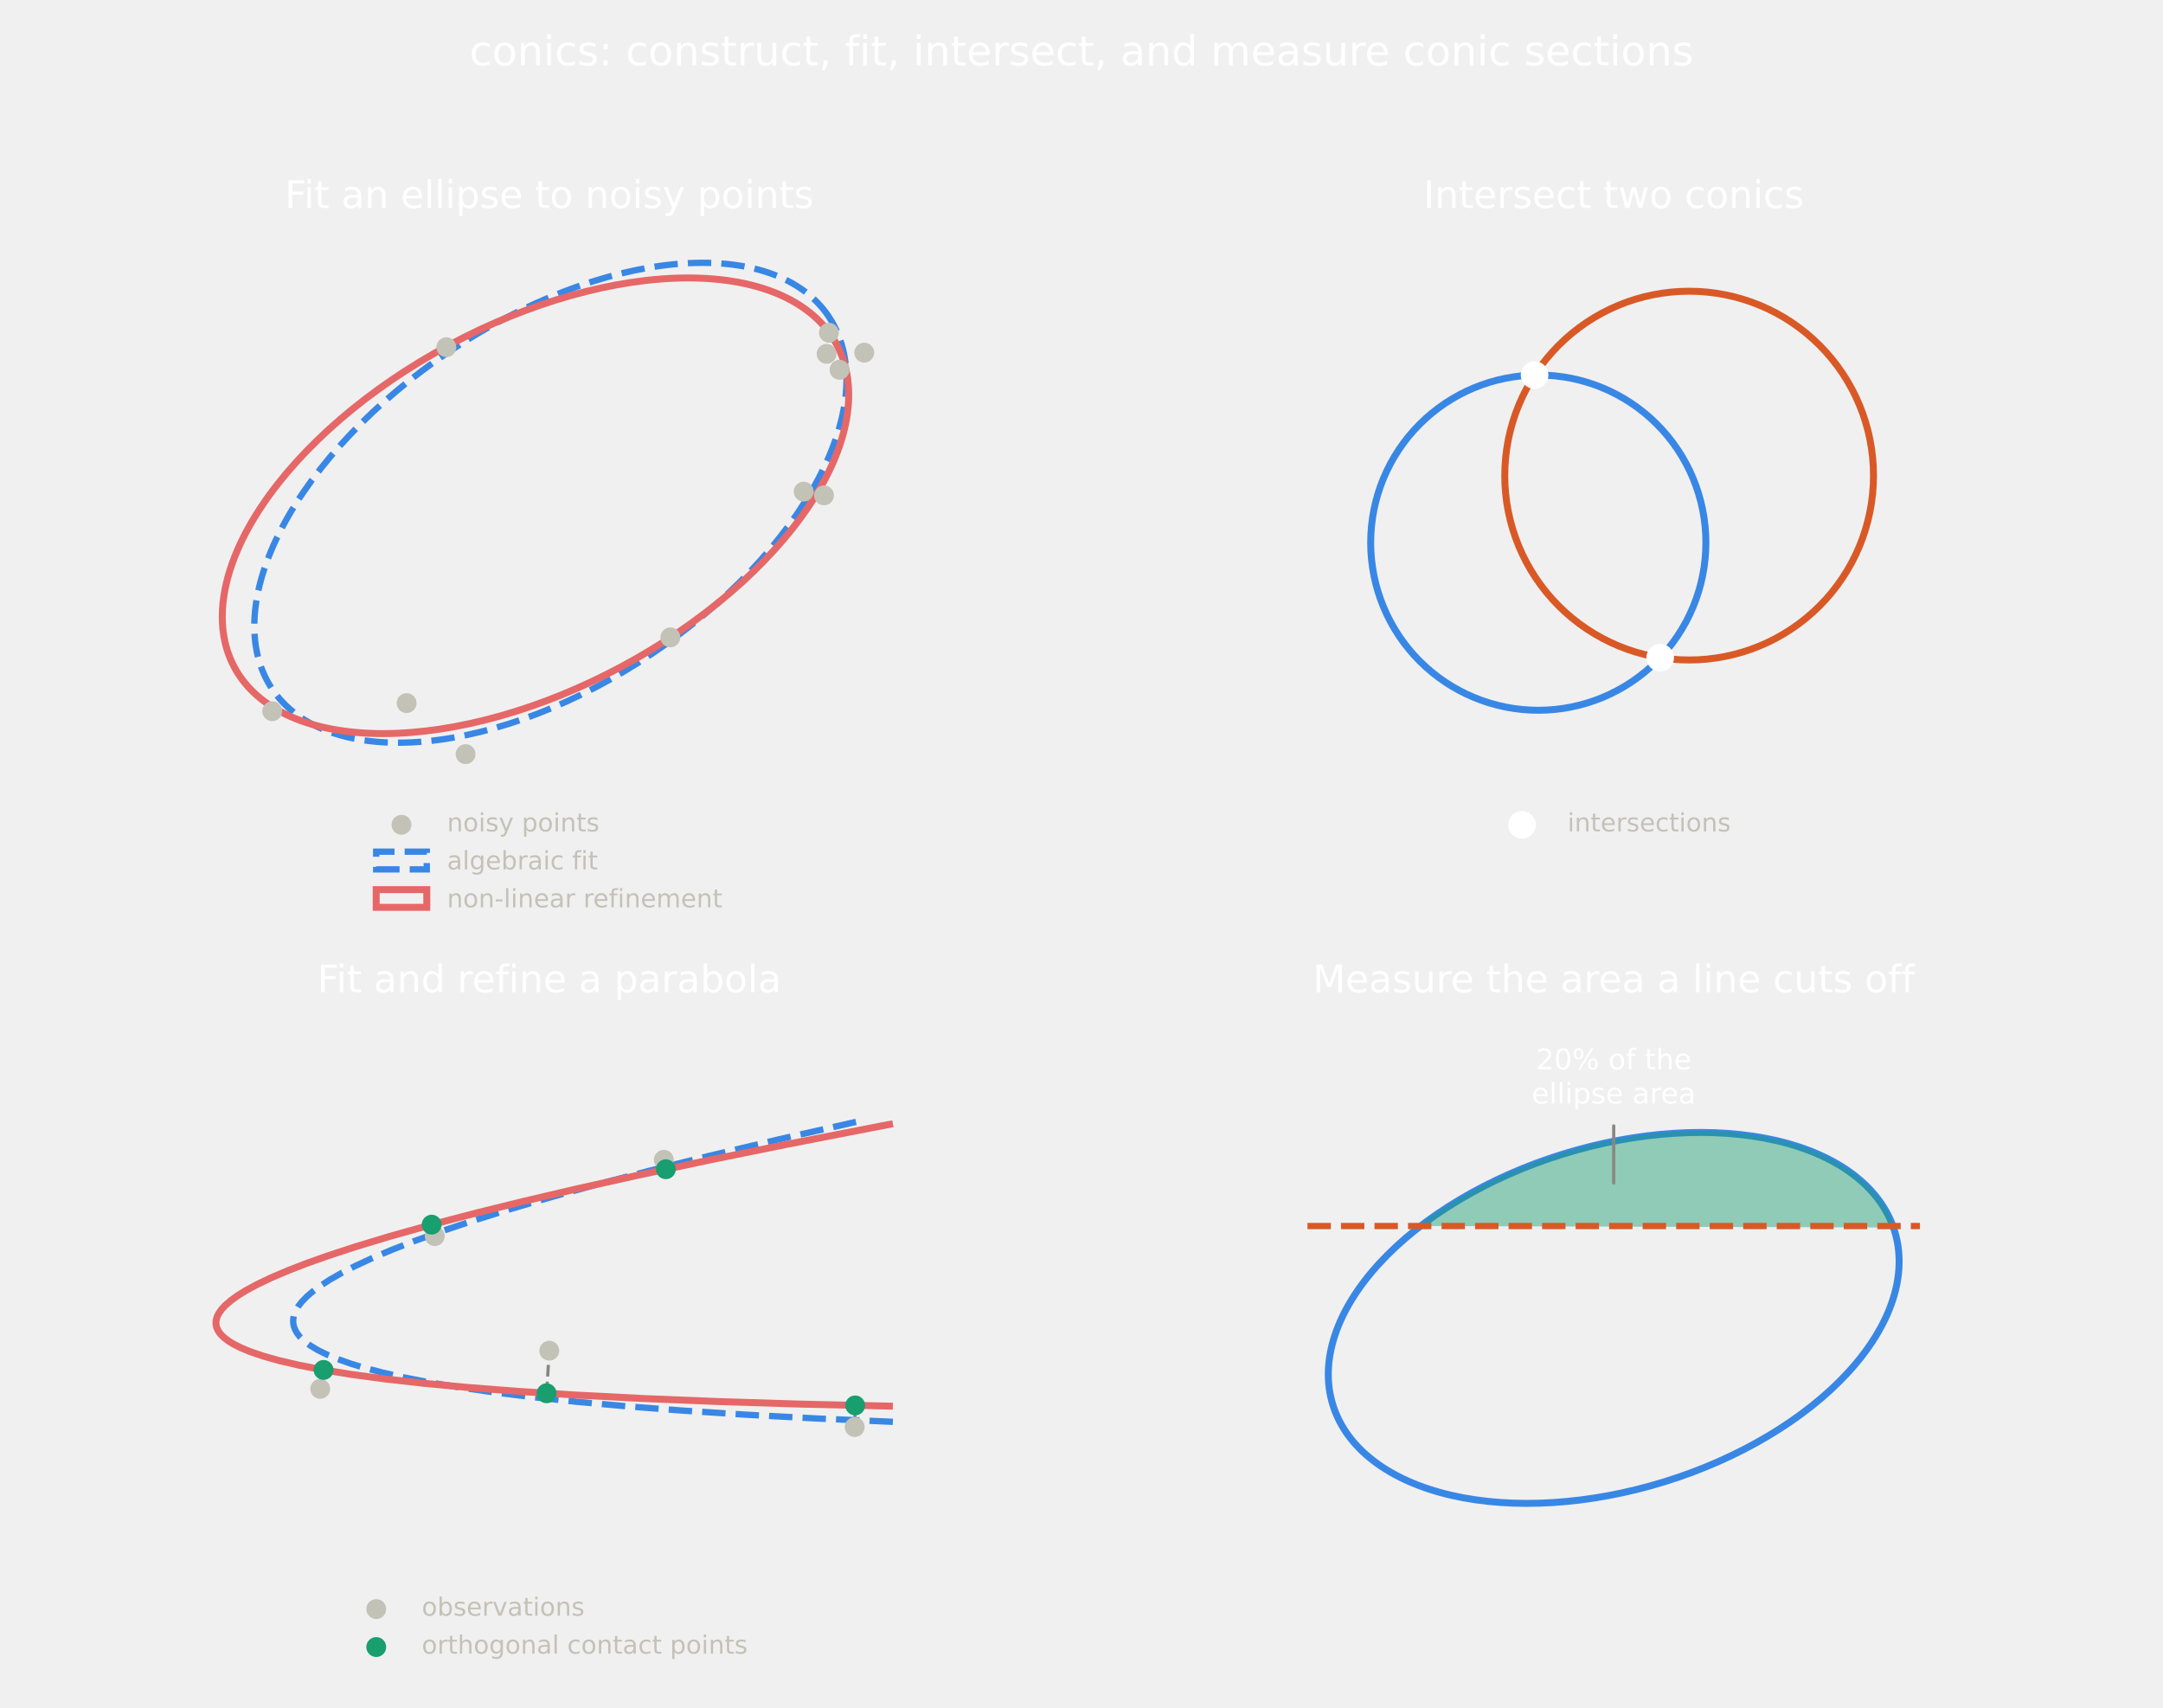
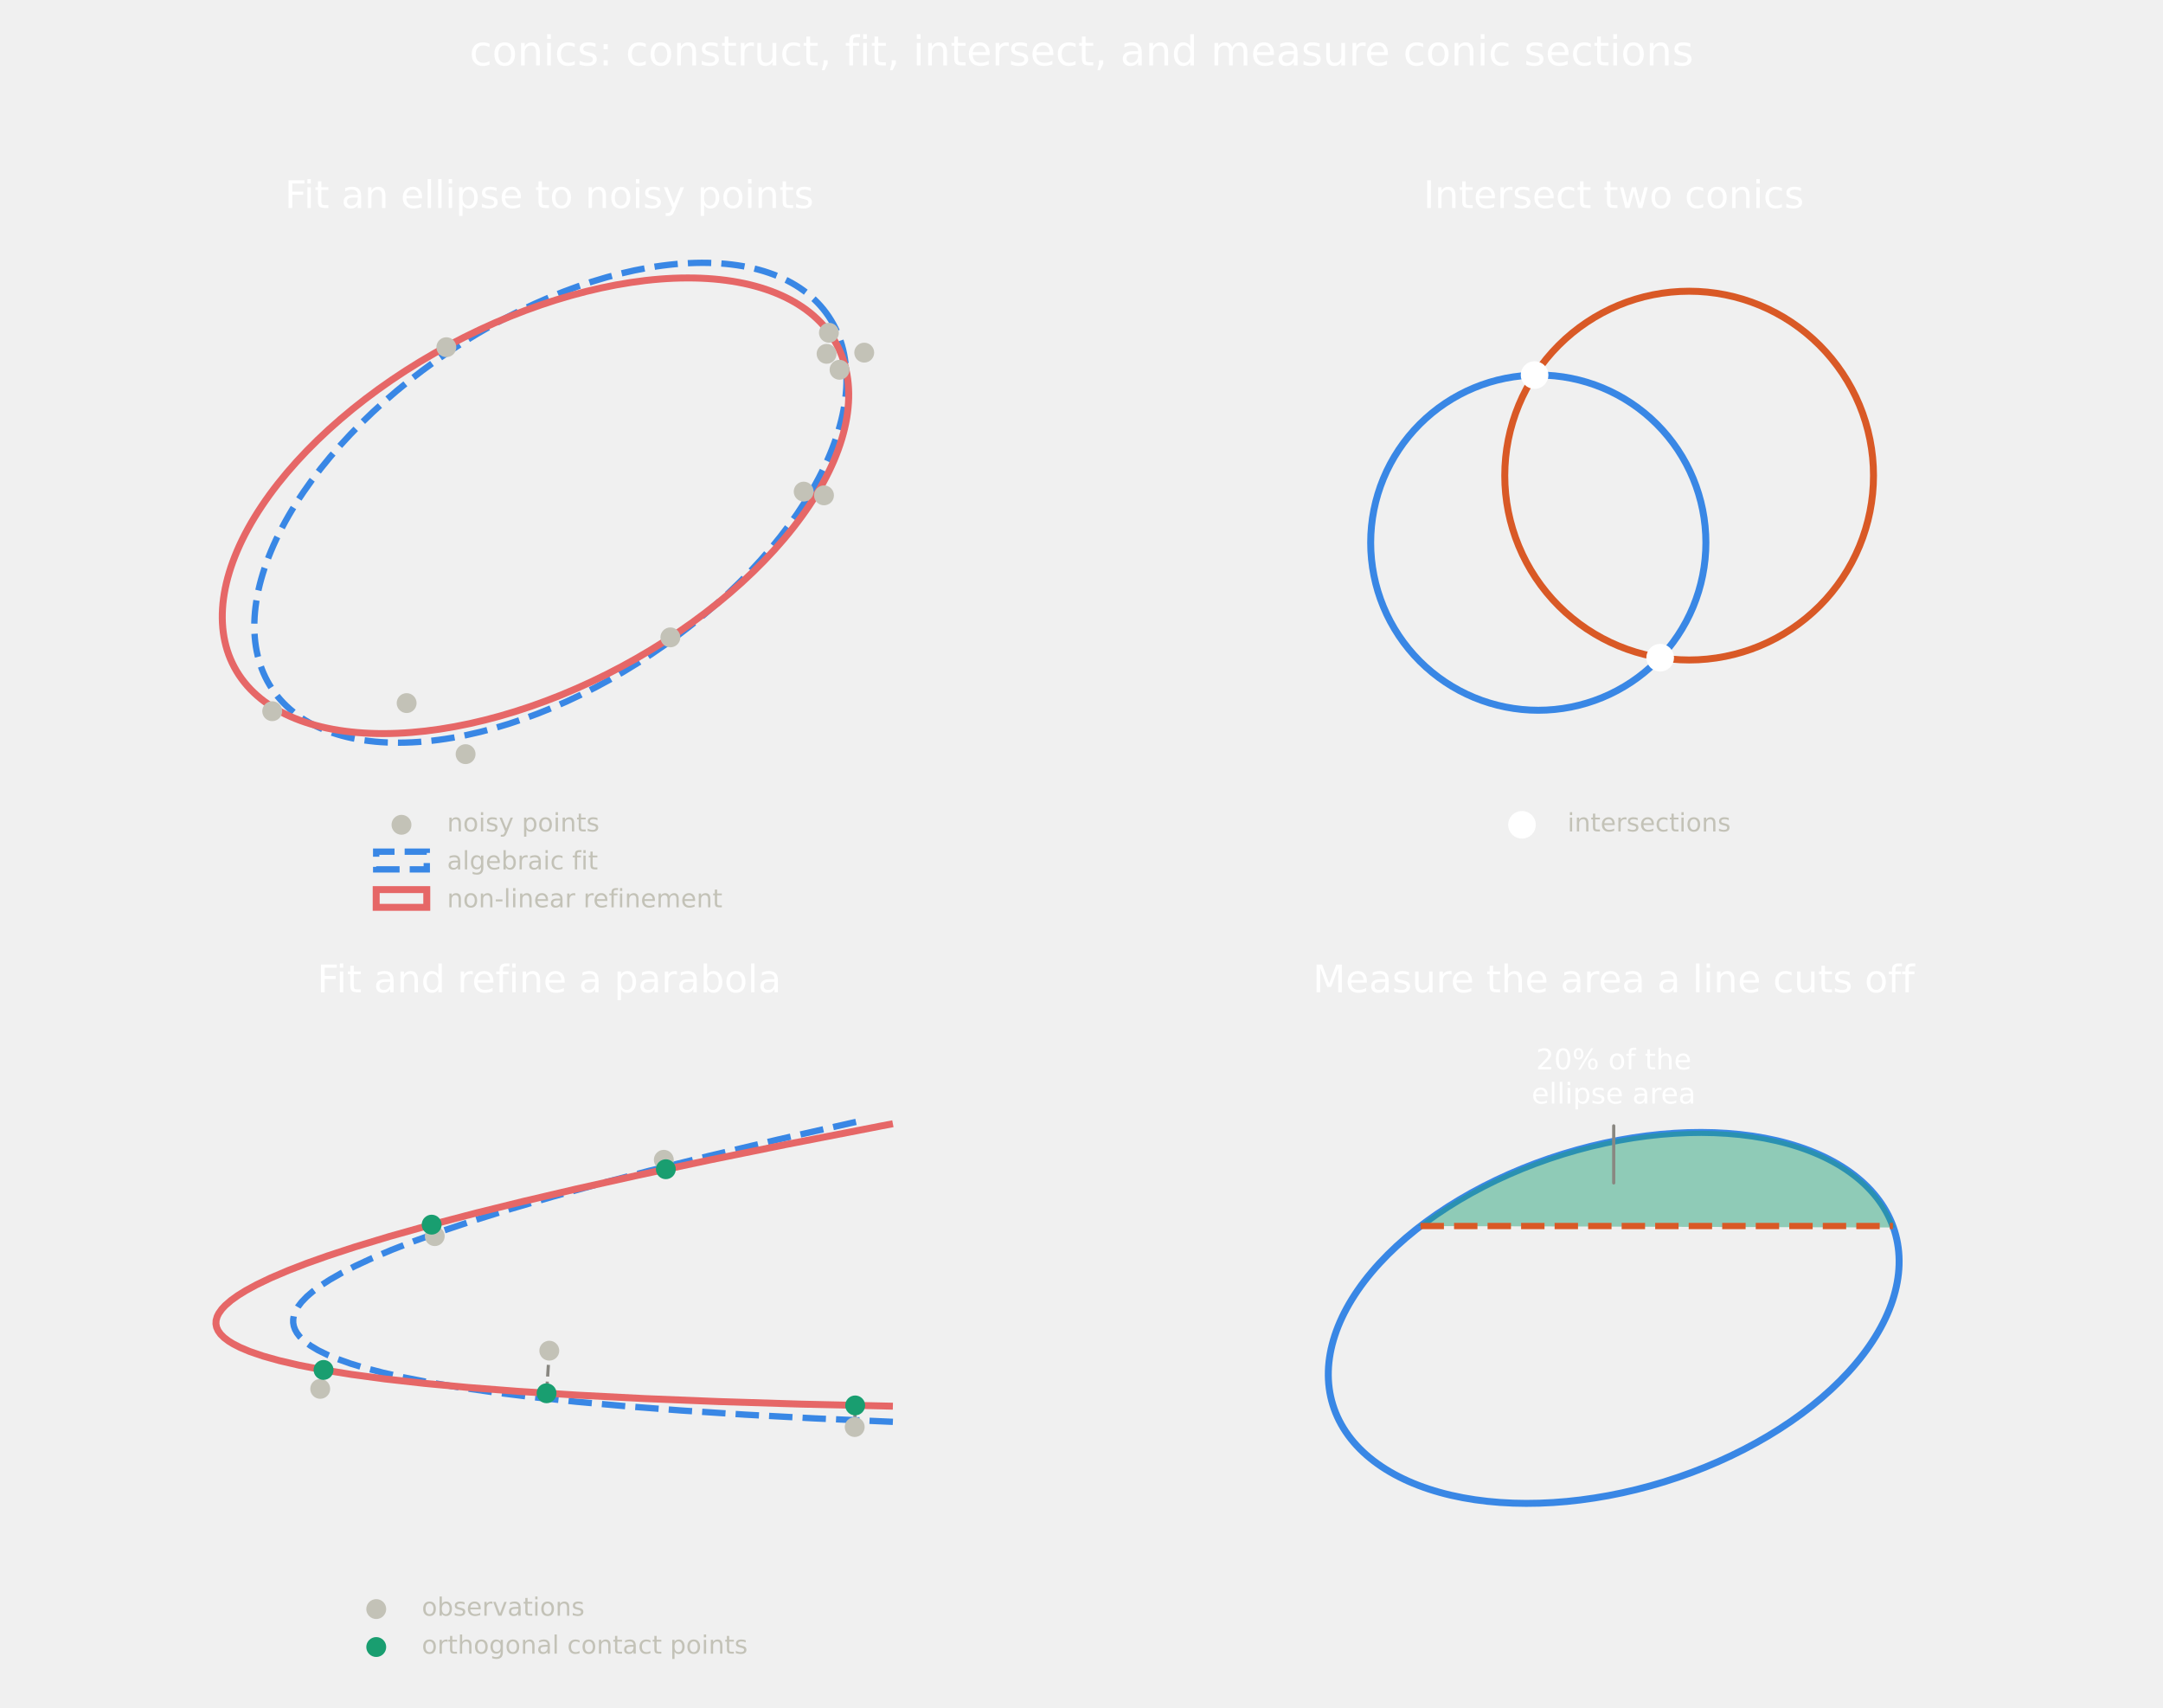
<svg xmlns="http://www.w3.org/2000/svg" xmlns:xlink="http://www.w3.org/1999/xlink" width="684pt" height="540pt" viewBox="0 0 684 540" version="1.1">
  <defs>
    <style type="text/css">*{stroke-linejoin: round; stroke-linecap: butt}</style>
  </defs>
  <g id="figure_1">
    <g id="patch_1">
      <path d="M 0 540  L 684 540  L 684 0  L 0 0  L 0 540  z " style="fill: none" />
    </g>
    <g id="axes_1">
      <g id="patch_2">
        <path d="M 10.8 246.217  L 336.6 246.217  L 336.6 75.763  L 10.8 75.763  L 10.8 246.217  z " style="fill: none" />
      </g>
      <g id="patch_3">
-         <path d="M 262.053 100.074  C 253.564 87.392 236.149 81.433 213.645 83.511  C 191.141 85.589 165.385 95.533 142.048 111.153  C 118.712 126.774 99.701 146.796 89.202 166.809  C 78.703 186.822 77.574 205.193 86.064 217.875  C 94.553 230.558 111.967 236.516 134.471 234.439  C 156.975 232.361 182.732 222.417 206.068 206.796  C 229.405 191.176 248.416 171.154 258.914 151.141  C 269.413 131.128 270.542 112.757 262.053 100.074  L 262.053 100.074  z " clip-path="url(#p5cb02c18dc)" style="fill: none; stroke-dasharray: 7.4,3.2; stroke-dashoffset: 0; stroke: #3987e5; stroke-width: 2; stroke-linejoin: miter" />
+         <path d="M 262.053 100.074  C 253.564 87.392 236.149 81.433 213.645 83.511  C 191.141 85.589 165.385 95.533 142.048 111.153  C 118.712 126.774 99.701 146.796 89.202 166.809  C 78.703 186.822 77.574 205.193 86.064 217.875  C 94.553 230.558 111.967 236.516 134.471 234.439  C 156.975 232.361 182.732 222.417 206.068 206.796  C 229.405 191.176 248.416 171.154 258.914 151.141  C 269.413 131.128 270.542 112.757 262.053 100.074  L 262.053 100.074  z " clip-path="url(#p581cb23a72)" style="fill: none; stroke-dasharray: 7.4,3.2; stroke-dashoffset: 0; stroke: #3987e5; stroke-width: 2; stroke-linejoin: miter" />
      </g>
      <g id="patch_4">
-         <path d="M 264.567 108.891  C 257.341 95.408 240.376 87.853 217.408 87.89  C 194.44 87.928 167.345 95.554 142.09 109.09  C 116.835 122.625 95.482 140.966 82.734 160.071  C 69.985 179.176 66.883 197.486 74.109 210.969  C 81.336 224.452 98.301 232.007 121.269 231.97  C 144.237 231.933 171.332 224.306 196.587 210.771  C 221.842 197.235 243.195 178.895 255.943 159.79  C 268.691 140.685 271.794 122.374 264.567 108.891  L 264.567 108.891  z " clip-path="url(#p5cb02c18dc)" style="fill: none; stroke: #e66767; stroke-width: 2.2; stroke-linejoin: miter" />
+         <path d="M 264.567 108.891  C 257.341 95.408 240.376 87.853 217.408 87.89  C 194.44 87.928 167.345 95.554 142.09 109.09  C 116.835 122.625 95.482 140.966 82.734 160.071  C 69.985 179.176 66.883 197.486 74.109 210.969  C 81.336 224.452 98.301 232.007 121.269 231.97  C 144.237 231.933 171.332 224.306 196.587 210.771  C 221.842 197.235 243.195 178.895 255.943 159.79  C 268.691 140.685 271.794 122.374 264.567 108.891  L 264.567 108.891  z " clip-path="url(#p581cb23a72)" style="fill: none; stroke: #e66767; stroke-width: 2.2; stroke-linejoin: miter" />
      </g>
      <g id="matplotlib.axis_1" />
      <g id="matplotlib.axis_2" />
      <g id="PathCollection_1">
        <defs>
-           <path id="ma992309c76" d="M 0 2.646  C 0.702 2.646 1.375 2.367 1.871 1.871  C 2.367 1.375 2.646 0.702 2.646 0  C 2.646 -0.702 2.367 -1.375 1.871 -1.871  C 1.375 -2.367 0.702 -2.646 0 -2.646  C -0.702 -2.646 -1.375 -2.367 -1.871 -1.871  C -2.367 -1.375 -2.646 -0.702 -2.646 0  C -2.646 0.702 -2.367 1.375 -1.871 1.871  C -1.375 2.367 -0.702 2.646 0 2.646  z " style="stroke: #c3c2b7" />
+           <path id="mdfd719eb38" d="M 0 2.646  C 0.702 2.646 1.375 2.367 1.871 1.871  C 2.367 1.375 2.646 0.702 2.646 0  C 2.646 -0.702 2.367 -1.375 1.871 -1.871  C 1.375 -2.367 0.702 -2.646 0 -2.646  C -0.702 -2.646 -1.375 -2.367 -1.871 -1.871  C -2.367 -1.375 -2.646 -0.702 -2.646 0  C -2.646 0.702 -2.367 1.375 -1.871 1.871  C -1.375 2.367 -0.702 2.646 0 2.646  z " style="stroke: #c3c2b7" />
        </defs>
-         <g clip-path="url(#p5cb02c18dc)">
-           <use xlink:href="#ma992309c76" x="147.234" y="238.469" style="fill: #c3c2b7; stroke: #c3c2b7" />
-           <use xlink:href="#ma992309c76" x="141.149" y="109.79" style="fill: #c3c2b7; stroke: #c3c2b7" />
-           <use xlink:href="#ma992309c76" x="261.387" y="111.886" style="fill: #c3c2b7; stroke: #c3c2b7" />
-           <use xlink:href="#ma992309c76" x="265.483" y="116.932" style="fill: #c3c2b7; stroke: #c3c2b7" />
-           <use xlink:href="#ma992309c76" x="260.572" y="156.636" style="fill: #c3c2b7; stroke: #c3c2b7" />
-           <use xlink:href="#ma992309c76" x="273.291" y="111.507" style="fill: #c3c2b7; stroke: #c3c2b7" />
-           <use xlink:href="#ma992309c76" x="128.591" y="222.328" style="fill: #c3c2b7; stroke: #c3c2b7" />
-           <use xlink:href="#ma992309c76" x="211.99" y="201.542" style="fill: #c3c2b7; stroke: #c3c2b7" />
-           <use xlink:href="#ma992309c76" x="86.081" y="224.888" style="fill: #c3c2b7; stroke: #c3c2b7" />
-           <use xlink:href="#ma992309c76" x="262.126" y="105.22" style="fill: #c3c2b7; stroke: #c3c2b7" />
-           <use xlink:href="#ma992309c76" x="254.148" y="155.454" style="fill: #c3c2b7; stroke: #c3c2b7" />
+         <g clip-path="url(#p581cb23a72)">
+           <use xlink:href="#mdfd719eb38" x="147.234" y="238.469" style="fill: #c3c2b7; stroke: #c3c2b7" />
+           <use xlink:href="#mdfd719eb38" x="141.149" y="109.79" style="fill: #c3c2b7; stroke: #c3c2b7" />
+           <use xlink:href="#mdfd719eb38" x="261.387" y="111.886" style="fill: #c3c2b7; stroke: #c3c2b7" />
+           <use xlink:href="#mdfd719eb38" x="265.483" y="116.932" style="fill: #c3c2b7; stroke: #c3c2b7" />
+           <use xlink:href="#mdfd719eb38" x="260.572" y="156.636" style="fill: #c3c2b7; stroke: #c3c2b7" />
+           <use xlink:href="#mdfd719eb38" x="273.291" y="111.507" style="fill: #c3c2b7; stroke: #c3c2b7" />
+           <use xlink:href="#mdfd719eb38" x="128.591" y="222.328" style="fill: #c3c2b7; stroke: #c3c2b7" />
+           <use xlink:href="#mdfd719eb38" x="211.99" y="201.542" style="fill: #c3c2b7; stroke: #c3c2b7" />
+           <use xlink:href="#mdfd719eb38" x="86.081" y="224.888" style="fill: #c3c2b7; stroke: #c3c2b7" />
+           <use xlink:href="#mdfd719eb38" x="262.126" y="105.22" style="fill: #c3c2b7; stroke: #c3c2b7" />
+           <use xlink:href="#mdfd719eb38" x="254.148" y="155.454" style="fill: #c3c2b7; stroke: #c3c2b7" />
        </g>
      </g>
      <g id="text_1">
        <text style="font-size: 12px; font-family: 'DejaVu Sans', 'Bitstream Vera Sans', 'Computer Modern Sans Serif', 'Lucida Grande', 'Verdana', 'Geneva', 'Lucid', 'Arial', 'Helvetica', 'Avant Garde', sans-serif; text-anchor: middle; fill: #ffffff" x="173.7" y="65.763" transform="rotate(-0 173.7 65.76305)">Fit an ellipse to noisy points</text>
      </g>
      <g id="legend_1">
        <g id="PathCollection_2">
          <g>
-             <use xlink:href="#ma992309c76" x="126.96" y="260.805" style="fill: #c3c2b7; stroke: #c3c2b7" />
+             <use xlink:href="#mdfd719eb38" x="126.96" y="260.805" style="fill: #c3c2b7; stroke: #c3c2b7" />
          </g>
        </g>
        <g id="text_2">
          <text style="font-size: 8px; font-family: 'DejaVu Sans', 'Bitstream Vera Sans', 'Computer Modern Sans Serif', 'Lucida Grande', 'Verdana', 'Geneva', 'Lucid', 'Arial', 'Helvetica', 'Avant Garde', sans-serif; text-anchor: start; fill: #c3c2b7" x="141.36" y="262.905" transform="rotate(-0 141.36 262.9047)">noisy points</text>
        </g>
        <g id="patch_5">
          <path d="M 118.96 274.905  L 134.96 274.905  L 134.96 269.305  L 118.96 269.305  L 118.96 274.905  z " style="fill: none; stroke-dasharray: 7.4,3.2; stroke-dashoffset: 0; stroke: #3987e5; stroke-width: 2; stroke-linejoin: miter" />
        </g>
        <g id="text_3">
          <text style="font-size: 8px; font-family: 'DejaVu Sans', 'Bitstream Vera Sans', 'Computer Modern Sans Serif', 'Lucida Grande', 'Verdana', 'Geneva', 'Lucid', 'Arial', 'Helvetica', 'Avant Garde', sans-serif; text-anchor: start; fill: #c3c2b7" x="141.36" y="274.905" transform="rotate(-0 141.36 274.9053)">algebraic fit</text>
        </g>
        <g id="patch_6">
          <path d="M 118.96 286.906  L 134.96 286.906  L 134.96 281.306  L 118.96 281.306  L 118.96 286.906  z " style="fill: none; stroke: #e66767; stroke-width: 2.2; stroke-linejoin: miter" />
        </g>
        <g id="text_4">
          <text style="font-size: 8px; font-family: 'DejaVu Sans', 'Bitstream Vera Sans', 'Computer Modern Sans Serif', 'Lucida Grande', 'Verdana', 'Geneva', 'Lucid', 'Arial', 'Helvetica', 'Avant Garde', sans-serif; text-anchor: start; fill: #c3c2b7" x="141.36" y="286.906" transform="rotate(-0 141.36 286.9059)">non-linear refinement</text>
        </g>
      </g>
    </g>
    <g id="axes_2">
      <g id="patch_7">
        <path d="M 347.4 246.217  L 673.2 246.217  L 673.2 75.763  L 347.4 75.763  L 347.4 246.217  z " style="fill: none" />
      </g>
      <g id="patch_8">
-         <path d="M 486.449 224.593  C 500.505 224.593 513.988 219.008 523.927 209.069  C 533.867 199.129 539.451 185.647 539.451 171.59  C 539.451 157.534 533.867 144.051 523.927 134.112  C 513.988 124.173 500.505 118.588 486.449 118.588  C 472.392 118.588 458.91 124.173 448.97 134.112  C 439.031 144.051 433.446 157.534 433.446 171.59  C 433.446 185.647 439.031 199.129 448.97 209.069  C 458.91 219.008 472.392 224.593 486.449 224.593  L 486.449 224.593  z " clip-path="url(#p3b35d30263)" style="fill: none; stroke: #3987e5; stroke-width: 2.2; stroke-linejoin: miter" />
+         <path d="M 486.449 224.593  C 500.505 224.593 513.988 219.008 523.927 209.069  C 533.867 199.129 539.451 185.647 539.451 171.59  C 539.451 157.534 533.867 144.051 523.927 134.112  C 513.988 124.173 500.505 118.588 486.449 118.588  C 472.392 118.588 458.91 124.173 448.97 134.112  C 439.031 144.051 433.446 157.534 433.446 171.59  C 433.446 185.647 439.031 199.129 448.97 209.069  C 458.91 219.008 472.392 224.593 486.449 224.593  L 486.449 224.593  z " clip-path="url(#p78d223bbda)" style="fill: none; stroke: #3987e5; stroke-width: 2.2; stroke-linejoin: miter" />
      </g>
      <g id="patch_9">
-         <path d="M 534.151 208.692  C 549.613 208.692 564.444 202.549 575.377 191.616  C 586.311 180.682 592.454 165.852 592.454 150.389  C 592.454 134.927 586.311 120.097 575.377 109.163  C 564.444 98.23 549.613 92.087 534.151 92.087  C 518.689 92.087 503.858 98.23 492.925 109.163  C 481.992 120.097 475.848 134.927 475.848 150.389  C 475.848 165.852 481.992 180.682 492.925 191.616  C 503.858 202.549 518.689 208.692 534.151 208.692  L 534.151 208.692  z " clip-path="url(#p3b35d30263)" style="fill: none; stroke: #d95926; stroke-width: 2.2; stroke-linejoin: miter" />
+         <path d="M 534.151 208.692  C 549.613 208.692 564.444 202.549 575.377 191.616  C 586.311 180.682 592.454 165.852 592.454 150.389  C 592.454 134.927 586.311 120.097 575.377 109.163  C 564.444 98.23 549.613 92.087 534.151 92.087  C 518.689 92.087 503.858 98.23 492.925 109.163  C 481.992 120.097 475.848 134.927 475.848 150.389  C 475.848 165.852 481.992 180.682 492.925 191.616  C 503.858 202.549 518.689 208.692 534.151 208.692  L 534.151 208.692  z " clip-path="url(#p78d223bbda)" style="fill: none; stroke: #d95926; stroke-width: 2.2; stroke-linejoin: miter" />
      </g>
      <g id="matplotlib.axis_3" />
      <g id="matplotlib.axis_4" />
      <g id="PathCollection_3">
        <defs>
-           <path id="mac086eaee5" d="M 0 3.873  C 1.027 3.873 2.012 3.465 2.739 2.739  C 3.465 2.012 3.873 1.027 3.873 0  C 3.873 -1.027 3.465 -2.012 2.739 -2.739  C 2.012 -3.465 1.027 -3.873 0 -3.873  C -1.027 -3.873 -2.012 -3.465 -2.739 -2.739  C -3.465 -2.012 -3.873 -1.027 -3.873 0  C -3.873 1.027 -3.465 2.012 -2.739 2.739  C -2.012 3.465 -1.027 3.873 0 3.873  z " style="stroke: #ffffff" />
+           <path id="mf1d1d85599" d="M 0 3.873  C 1.027 3.873 2.012 3.465 2.739 2.739  C 3.465 2.012 3.873 1.027 3.873 0  C 3.873 -1.027 3.465 -2.012 2.739 -2.739  C 2.012 -3.465 1.027 -3.873 0 -3.873  C -1.027 -3.873 -2.012 -3.465 -2.739 -2.739  C -3.465 -2.012 -3.873 -1.027 -3.873 0  C -3.873 1.027 -3.465 2.012 -2.739 2.739  C -2.012 3.465 -1.027 3.873 0 3.873  z " style="stroke: #ffffff" />
        </defs>
-         <g clip-path="url(#p3b35d30263)">
-           <use xlink:href="#mac086eaee5" x="524.996" y="207.969" style="fill: #ffffff; stroke: #ffffff" />
-           <use xlink:href="#mac086eaee5" x="485.277" y="118.601" style="fill: #ffffff; stroke: #ffffff" />
+         <g clip-path="url(#p78d223bbda)">
+           <use xlink:href="#mf1d1d85599" x="524.996" y="207.969" style="fill: #ffffff; stroke: #ffffff" />
+           <use xlink:href="#mf1d1d85599" x="485.277" y="118.601" style="fill: #ffffff; stroke: #ffffff" />
        </g>
      </g>
      <g id="text_5">
        <text style="font-size: 12px; font-family: 'DejaVu Sans', 'Bitstream Vera Sans', 'Computer Modern Sans Serif', 'Lucida Grande', 'Verdana', 'Geneva', 'Lucid', 'Arial', 'Helvetica', 'Avant Garde', sans-serif; text-anchor: middle; fill: #ffffff" x="510.3" y="65.763" transform="rotate(-0 510.3 65.76305)">Intersect two conics</text>
      </g>
      <g id="legend_2">
        <g id="PathCollection_4">
          <g>
-             <use xlink:href="#mac086eaee5" x="481.29" y="260.805" style="fill: #ffffff; stroke: #ffffff" />
+             <use xlink:href="#mf1d1d85599" x="481.29" y="260.805" style="fill: #ffffff; stroke: #ffffff" />
          </g>
        </g>
        <g id="text_6">
          <text style="font-size: 8px; font-family: 'DejaVu Sans', 'Bitstream Vera Sans', 'Computer Modern Sans Serif', 'Lucida Grande', 'Verdana', 'Geneva', 'Lucid', 'Arial', 'Helvetica', 'Avant Garde', sans-serif; text-anchor: start; fill: #c3c2b7" x="495.69" y="262.905" transform="rotate(-0 495.69 262.9047)">intersections</text>
        </g>
      </g>
    </g>
    <g id="axes_3">
      <g id="patch_10">
        <path d="M 10.8 494.216  L 336.6 494.216  L 336.6 323.762  L 10.8 323.762  L 10.8 494.216  z " style="fill: none" />
      </g>
      <g id="line2d_1">
-         <path d="M 136.5 387.246  L 137.482 390.88  " clip-path="url(#p6b971f1d54)" style="fill: none; stroke-dasharray: 3.7,1.6; stroke-dashoffset: 0; stroke: #898781" />
+         <path d="M 136.5 387.246  L 137.482 390.88  " clip-path="url(#p52377dc1ee)" style="fill: none; stroke-dasharray: 3.7,1.6; stroke-dashoffset: 0; stroke: #898781" />
      </g>
      <g id="line2d_2">
-         <path d="M 172.841 440.563  L 173.7 427.099  " clip-path="url(#p6b971f1d54)" style="fill: none; stroke-dasharray: 3.7,1.6; stroke-dashoffset: 0; stroke: #898781" />
+         <path d="M 172.841 440.563  L 173.7 427.099  " clip-path="url(#p52377dc1ee)" style="fill: none; stroke-dasharray: 3.7,1.6; stroke-dashoffset: 0; stroke: #898781" />
      </g>
      <g id="line2d_3">
-         <path d="M 210.556 369.722  L 209.918 366.735  " clip-path="url(#p6b971f1d54)" style="fill: none; stroke-dasharray: 3.7,1.6; stroke-dashoffset: 0; stroke: #898781" />
+         <path d="M 210.556 369.722  L 209.918 366.735  " clip-path="url(#p52377dc1ee)" style="fill: none; stroke-dasharray: 3.7,1.6; stroke-dashoffset: 0; stroke: #898781" />
      </g>
      <g id="line2d_4">
-         <path d="M 270.432 444.411  L 270.282 451.244  " clip-path="url(#p6b971f1d54)" style="fill: none; stroke-dasharray: 3.7,1.6; stroke-dashoffset: 0; stroke: #898781" />
+         <path d="M 270.432 444.411  L 270.282 451.244  " clip-path="url(#p52377dc1ee)" style="fill: none; stroke-dasharray: 3.7,1.6; stroke-dashoffset: 0; stroke: #898781" />
      </g>
      <g id="line2d_5">
-         <path d="M 102.317 433.186  L 101.263 439.171  " clip-path="url(#p6b971f1d54)" style="fill: none; stroke-dasharray: 3.7,1.6; stroke-dashoffset: 0; stroke: #898781" />
+         <path d="M 102.317 433.186  L 101.263 439.171  " clip-path="url(#p52377dc1ee)" style="fill: none; stroke-dasharray: 3.7,1.6; stroke-dashoffset: 0; stroke: #898781" />
      </g>
      <g id="matplotlib.axis_5" />
      <g id="matplotlib.axis_6" />
      <g id="QuadContourSet_1">
-         <path d="M 282.355 449.597  L 257.644 448.506  L 235.74 447.328  L 215.49 446.016  L 198.047 444.674  L 182.058 443.225  L 168.249 441.76  L 155.894 440.23  L 144.992 438.659  L 135.987 437.152  L 127.549 435.51  L 121.008 434.03  L 115.193 432.503  L 110.833 431.176  L 106.472 429.628  L 103.565 428.42  L 100.62 426.977  L 98.185 425.524  L 96.242 424.07  L 94.755 422.617  L 93.919 421.526  L 93.309 420.436  L 92.913 419.346  L 92.721 418.256  L 92.724 417.166  L 92.912 416.076  L 93.438 414.622  L 94.262 413.168  L 95.368 411.715  L 97.024 409.993  L 98.811 408.444  L 101.384 406.538  L 104.292 404.662  L 107.926 402.58  L 112.286 400.342  L 117.528 397.906  L 123.915 395.203  L 130.977 392.455  L 140.08 389.184  L 150.079 385.852  L 161.708 382.231  L 174.79 378.407  L 188.599 374.592  L 205.315 370.212  L 223.984 365.564  L 246.016 360.341  L 268.546 355.235  L 271.134 354.662  L 271.134 354.662  " clip-path="url(#p6b971f1d54)" style="fill: none; stroke-dasharray: 7.4,3.2; stroke-dashoffset: 0; stroke: #3987e5; stroke-width: 2" />
+         <path d="M 282.355 449.597  L 257.644 448.506  L 235.74 447.328  L 215.49 446.016  L 198.047 444.674  L 182.058 443.225  L 168.249 441.76  L 155.894 440.23  L 144.992 438.659  L 135.987 437.152  L 127.549 435.51  L 121.008 434.03  L 115.193 432.503  L 110.833 431.176  L 106.472 429.628  L 103.565 428.42  L 100.62 426.977  L 98.185 425.524  L 96.242 424.07  L 94.755 422.617  L 93.919 421.526  L 93.309 420.436  L 92.913 419.346  L 92.721 418.256  L 92.724 417.166  L 92.912 416.076  L 93.438 414.622  L 94.262 413.168  L 95.368 411.715  L 97.024 409.993  L 98.811 408.444  L 101.384 406.538  L 104.292 404.662  L 107.926 402.58  L 112.286 400.342  L 117.528 397.906  L 123.915 395.203  L 130.977 392.455  L 140.08 389.184  L 150.079 385.852  L 161.708 382.231  L 174.79 378.407  L 188.599 374.592  L 205.315 370.212  L 223.984 365.564  L 246.016 360.341  L 268.546 355.235  L 271.134 354.662  L 271.134 354.662  " clip-path="url(#p52377dc1ee)" style="fill: none; stroke-dasharray: 7.4,3.2; stroke-dashoffset: 0; stroke: #3987e5; stroke-width: 2" />
      </g>
      <g id="QuadContourSet_2">
-         <path d="M 282.355 444.653  L 253.283 443.995  L 227.119 443.182  L 203.809 442.24  L 182.533 441.15  L 163.888 439.962  L 147.899 438.718  L 134.09 437.424  L 121.735 436.035  L 111.15 434.609  L 102.111 433.15  L 94.619 431.702  L 88.302 430.234  L 83.172 428.794  L 78.934 427.341  L 75.947 426.083  L 73.766 424.968  L 72.306 424.07  L 70.859 422.973  L 69.769 421.89  L 68.986 420.8  L 68.498 419.71  L 68.286 418.619  L 68.335 417.529  L 68.679 416.317  L 69.154 415.349  L 70.132 413.969  L 71.211 412.805  L 73.04 411.218  L 75.22 409.65  L 77.75 408.081  L 81.091 406.264  L 85.639 404.084  L 91.209 401.71  L 97.024 399.465  L 103.565 397.139  L 112.302 394.272  L 123.102 391.001  L 136.051 387.367  L 150.806 383.507  L 165.342 379.922  L 182.058 376.007  L 201.681 371.634  L 224.212 366.849  L 248.411 361.93  L 278.721 356.028  L 282.355 355.337  L 282.355 355.337  " clip-path="url(#p6b971f1d54)" style="fill: none; stroke: #e66767; stroke-width: 2.2" />
+         <path d="M 282.355 444.653  L 253.283 443.995  L 227.119 443.182  L 203.809 442.24  L 182.533 441.15  L 163.888 439.962  L 147.899 438.718  L 134.09 437.424  L 121.735 436.035  L 111.15 434.609  L 102.111 433.15  L 94.619 431.702  L 88.302 430.234  L 83.172 428.794  L 78.934 427.341  L 75.947 426.083  L 73.766 424.968  L 72.306 424.07  L 70.859 422.973  L 69.769 421.89  L 68.986 420.8  L 68.498 419.71  L 68.286 418.619  L 68.335 417.529  L 68.679 416.317  L 69.154 415.349  L 70.132 413.969  L 71.211 412.805  L 73.04 411.218  L 75.22 409.65  L 77.75 408.081  L 81.091 406.264  L 85.639 404.084  L 91.209 401.71  L 97.024 399.465  L 103.565 397.139  L 112.302 394.272  L 123.102 391.001  L 136.051 387.367  L 150.806 383.507  L 165.342 379.922  L 182.058 376.007  L 201.681 371.634  L 224.212 366.849  L 248.411 361.93  L 278.721 356.028  L 282.355 355.337  L 282.355 355.337  " clip-path="url(#p52377dc1ee)" style="fill: none; stroke: #e66767; stroke-width: 2.2" />
      </g>
      <g id="PathCollection_5">
-         <g clip-path="url(#p6b971f1d54)">
-           <use xlink:href="#ma992309c76" x="137.482" y="390.88" style="fill: #c3c2b7; stroke: #c3c2b7" />
-           <use xlink:href="#ma992309c76" x="173.7" y="427.099" style="fill: #c3c2b7; stroke: #c3c2b7" />
-           <use xlink:href="#ma992309c76" x="209.918" y="366.735" style="fill: #c3c2b7; stroke: #c3c2b7" />
-           <use xlink:href="#ma992309c76" x="270.282" y="451.244" style="fill: #c3c2b7; stroke: #c3c2b7" />
-           <use xlink:href="#ma992309c76" x="101.263" y="439.171" style="fill: #c3c2b7; stroke: #c3c2b7" />
+         <g clip-path="url(#p52377dc1ee)">
+           <use xlink:href="#mdfd719eb38" x="137.482" y="390.88" style="fill: #c3c2b7; stroke: #c3c2b7" />
+           <use xlink:href="#mdfd719eb38" x="173.7" y="427.099" style="fill: #c3c2b7; stroke: #c3c2b7" />
+           <use xlink:href="#mdfd719eb38" x="209.918" y="366.735" style="fill: #c3c2b7; stroke: #c3c2b7" />
+           <use xlink:href="#mdfd719eb38" x="270.282" y="451.244" style="fill: #c3c2b7; stroke: #c3c2b7" />
+           <use xlink:href="#mdfd719eb38" x="101.263" y="439.171" style="fill: #c3c2b7; stroke: #c3c2b7" />
        </g>
      </g>
      <g id="PathCollection_6">
        <defs>
-           <path id="ma6c25b5be8" d="M 0 2.646  C 0.702 2.646 1.375 2.367 1.871 1.871  C 2.367 1.375 2.646 0.702 2.646 0  C 2.646 -0.702 2.367 -1.375 1.871 -1.871  C 1.375 -2.367 0.702 -2.646 0 -2.646  C -0.702 -2.646 -1.375 -2.367 -1.871 -1.871  C -2.367 -1.375 -2.646 -0.702 -2.646 0  C -2.646 0.702 -2.367 1.375 -1.871 1.871  C -1.375 2.367 -0.702 2.646 0 2.646  z " style="stroke: #199e70" />
+           <path id="mbf2b11d87f" d="M 0 2.646  C 0.702 2.646 1.375 2.367 1.871 1.871  C 2.367 1.375 2.646 0.702 2.646 0  C 2.646 -0.702 2.367 -1.375 1.871 -1.871  C 1.375 -2.367 0.702 -2.646 0 -2.646  C -0.702 -2.646 -1.375 -2.367 -1.871 -1.871  C -2.367 -1.375 -2.646 -0.702 -2.646 0  C -2.646 0.702 -2.367 1.375 -1.871 1.871  C -1.375 2.367 -0.702 2.646 0 2.646  z " style="stroke: #199e70" />
        </defs>
-         <g clip-path="url(#p6b971f1d54)">
-           <use xlink:href="#ma6c25b5be8" x="136.5" y="387.246" style="fill: #199e70; stroke: #199e70" />
-           <use xlink:href="#ma6c25b5be8" x="172.841" y="440.563" style="fill: #199e70; stroke: #199e70" />
-           <use xlink:href="#ma6c25b5be8" x="210.556" y="369.722" style="fill: #199e70; stroke: #199e70" />
-           <use xlink:href="#ma6c25b5be8" x="270.432" y="444.411" style="fill: #199e70; stroke: #199e70" />
-           <use xlink:href="#ma6c25b5be8" x="102.317" y="433.186" style="fill: #199e70; stroke: #199e70" />
+         <g clip-path="url(#p52377dc1ee)">
+           <use xlink:href="#mbf2b11d87f" x="136.5" y="387.246" style="fill: #199e70; stroke: #199e70" />
+           <use xlink:href="#mbf2b11d87f" x="172.841" y="440.563" style="fill: #199e70; stroke: #199e70" />
+           <use xlink:href="#mbf2b11d87f" x="210.556" y="369.722" style="fill: #199e70; stroke: #199e70" />
+           <use xlink:href="#mbf2b11d87f" x="270.432" y="444.411" style="fill: #199e70; stroke: #199e70" />
+           <use xlink:href="#mbf2b11d87f" x="102.317" y="433.186" style="fill: #199e70; stroke: #199e70" />
        </g>
      </g>
      <g id="text_7">
        <text style="font-size: 12px; font-family: 'DejaVu Sans', 'Bitstream Vera Sans', 'Computer Modern Sans Serif', 'Lucida Grande', 'Verdana', 'Geneva', 'Lucid', 'Arial', 'Helvetica', 'Avant Garde', sans-serif; text-anchor: middle; fill: #ffffff" x="173.7" y="313.762" transform="rotate(-0 173.7 313.7625)">Fit and refine a parabola</text>
      </g>
      <g id="legend_3">
        <g id="PathCollection_7">
          <g>
-             <use xlink:href="#ma992309c76" x="118.977" y="508.804" style="fill: #c3c2b7; stroke: #c3c2b7" />
+             <use xlink:href="#mdfd719eb38" x="118.977" y="508.804" style="fill: #c3c2b7; stroke: #c3c2b7" />
          </g>
        </g>
        <g id="text_8">
          <text style="font-size: 8px; font-family: 'DejaVu Sans', 'Bitstream Vera Sans', 'Computer Modern Sans Serif', 'Lucida Grande', 'Verdana', 'Geneva', 'Lucid', 'Arial', 'Helvetica', 'Avant Garde', sans-serif; text-anchor: start; fill: #c3c2b7" x="133.377" y="510.904" transform="rotate(-0 133.3769 510.9041)">observations</text>
        </g>
        <g id="PathCollection_8">
          <g>
-             <use xlink:href="#ma6c25b5be8" x="118.977" y="520.805" style="fill: #199e70; stroke: #199e70" />
+             <use xlink:href="#mbf2b11d87f" x="118.977" y="520.805" style="fill: #199e70; stroke: #199e70" />
          </g>
        </g>
        <g id="text_9">
          <text style="font-size: 8px; font-family: 'DejaVu Sans', 'Bitstream Vera Sans', 'Computer Modern Sans Serif', 'Lucida Grande', 'Verdana', 'Geneva', 'Lucid', 'Arial', 'Helvetica', 'Avant Garde', sans-serif; text-anchor: start; fill: #c3c2b7" x="133.377" y="522.905" transform="rotate(-0 133.3769 522.9047)">orthogonal contact points</text>
        </g>
      </g>
    </g>
    <g id="axes_4">
      <g id="patch_11">
        <path d="M 347.4 494.216  L 673.2 494.216  L 673.2 323.762  L 347.4 323.762  L 347.4 494.216  z " style="fill: none" />
      </g>
      <g id="patch_12">
-         <path d="M 526.328 468.55  C 549.884 461.264 570.789 448.815 584.44 433.946  C 598.091 419.077 603.373 403.002 599.122 389.261  C 594.872 375.52 581.436 365.235 561.774 360.672  C 542.111 356.108 517.828 357.638 494.272 364.924  C 470.716 372.211 449.811 384.66 436.16 399.528  C 422.509 414.397 417.227 430.472 421.478 444.213  C 425.728 457.954 439.164 468.239 458.826 472.803  C 478.489 477.367 502.772 475.837 526.328 468.55  L 526.328 468.55  z " clip-path="url(#p2948710a6a)" style="fill: none; stroke: #3987e5; stroke-width: 2.2; stroke-linejoin: miter" />
+         <path d="M 526.328 468.55  C 549.884 461.264 570.789 448.815 584.44 433.946  C 598.091 419.077 603.373 403.002 599.122 389.261  C 594.872 375.52 581.436 365.235 561.774 360.672  C 542.111 356.108 517.828 357.638 494.272 364.924  C 470.716 372.211 449.811 384.66 436.16 399.528  C 422.509 414.397 417.227 430.472 421.478 444.213  C 425.728 457.954 439.164 468.239 458.826 472.803  C 478.489 477.367 502.772 475.837 526.328 468.55  L 526.328 468.55  z " clip-path="url(#p2248797e9a)" style="fill: none; stroke: #3987e5; stroke-width: 2.2; stroke-linejoin: miter" />
      </g>
      <g id="matplotlib.axis_7" />
      <g id="matplotlib.axis_8" />
      <g id="patch_13">
-         <path d="M 598.573 387.643  L 598.266 386.845  L 597.937 386.054  L 597.586 385.271  L 597.214 384.496  L 596.82 383.728  L 596.405 382.969  L 595.968 382.218  L 595.51 381.476  L 595.031 380.742  L 594.53 380.018  L 594.009 379.302  L 593.467 378.596  L 592.905 377.899  L 592.322 377.212  L 591.719 376.535  L 591.095 375.867  L 590.452 375.21  L 589.788 374.563  L 589.105 373.926  L 588.403 373.301  L 587.681 372.685  L 586.94 372.081  L 586.179 371.488  L 585.4 370.906  L 584.603 370.336  L 583.787 369.777  L 582.953 369.229  L 582.1 368.694  L 581.23 368.17  L 580.342 367.658  L 579.437 367.159  L 578.515 366.672  L 577.576 366.197  L 576.62 365.735  L 575.648 365.285  L 574.66 364.848  L 573.655 364.424  L 572.635 364.013  L 571.6 363.615  L 570.549 363.231  L 569.483 362.859  L 568.403 362.501  L 567.308 362.156  L 566.199 361.825  L 565.076 361.508  L 563.94 361.204  L 562.79 360.914  L 561.628 360.638  L 560.452 360.375  L 559.264 360.127  L 558.064 359.893  L 556.852 359.673  L 555.629 359.467  L 554.394 359.275  L 553.149 359.097  L 551.893 358.934  L 550.626 358.785  L 549.35 358.65  L 548.063 358.53  L 546.768 358.425  L 545.463 358.333  L 544.15 358.256  L 542.828 358.194  L 541.499 358.146  L 540.161 358.113  L 538.816 358.094  L 537.464 358.09  L 536.105 358.101  L 534.74 358.126  L 533.369 358.165  L 531.992 358.219  L 530.61 358.287  L 529.223 358.37  L 527.831 358.468  L 526.434 358.58  L 525.034 358.706  L 523.63 358.847  L 522.223 359.002  L 520.812 359.171  L 519.4 359.355  L 517.984 359.553  L 516.567 359.765  L 515.149 359.991  L 513.729 360.231  L 512.308 360.486  L 510.887 360.754  L 509.466 361.036  L 508.045 361.332  L 506.624 361.641  L 505.205 361.965  L 503.786 362.302  L 502.37 362.652  L 500.955 363.016  L 499.542 363.393  L 498.133 363.783  L 496.726 364.187  L 495.323 364.603  L 493.923 365.033  L 492.527 365.475  L 491.136 365.93  L 489.75 366.398  L 488.368 366.878  L 486.992 367.37  L 485.622 367.875  L 484.258 368.392  L 482.9 368.92  L 481.55 369.461  L 480.206 370.013  L 478.87 370.577  L 477.541 371.153  L 476.221 371.739  L 474.909 372.337  L 473.606 372.946  L 472.312 373.566  L 471.028 374.196  L 469.753 374.837  L 468.488 375.489  L 467.234 376.15  L 465.99 376.822  L 464.758 377.503  L 463.536 378.195  L 462.326 378.896  L 461.129 379.606  L 459.943 380.325  L 458.77 381.054  L 457.609 381.791  L 456.462 382.537  L 455.328 383.292  L 454.207 384.054  L 453.101 384.825  L 452.009 385.604  L 450.931 386.39  L 449.868 387.184  z " clip-path="url(#p2948710a6a)" style="fill: #199e70; opacity: 0.45; stroke: #199e70; stroke-linejoin: miter" />
+         <path d="M 598.573 387.643  L 598.266 386.845  L 597.937 386.054  L 597.586 385.271  L 597.214 384.496  L 596.82 383.728  L 596.405 382.969  L 595.968 382.218  L 595.51 381.476  L 595.031 380.742  L 594.53 380.018  L 594.009 379.302  L 593.467 378.596  L 592.905 377.899  L 592.322 377.212  L 591.719 376.535  L 591.095 375.867  L 590.452 375.21  L 589.788 374.563  L 589.105 373.926  L 588.403 373.301  L 587.681 372.685  L 586.94 372.081  L 586.179 371.488  L 585.4 370.906  L 584.603 370.336  L 583.787 369.777  L 582.953 369.229  L 582.1 368.694  L 581.23 368.17  L 580.342 367.658  L 579.437 367.159  L 578.515 366.672  L 577.576 366.197  L 576.62 365.735  L 575.648 365.285  L 574.66 364.848  L 573.655 364.424  L 572.635 364.013  L 571.6 363.615  L 570.549 363.231  L 569.483 362.859  L 568.403 362.501  L 567.308 362.156  L 566.199 361.825  L 565.076 361.508  L 563.94 361.204  L 562.79 360.914  L 561.628 360.638  L 560.452 360.375  L 559.264 360.127  L 558.064 359.893  L 556.852 359.673  L 555.629 359.467  L 554.394 359.275  L 553.149 359.097  L 551.893 358.934  L 550.626 358.785  L 549.35 358.65  L 548.063 358.53  L 546.768 358.425  L 545.463 358.333  L 544.15 358.256  L 542.828 358.194  L 541.499 358.146  L 540.161 358.113  L 538.816 358.094  L 537.464 358.09  L 536.105 358.101  L 534.74 358.126  L 533.369 358.165  L 531.992 358.219  L 530.61 358.287  L 529.223 358.37  L 527.831 358.468  L 526.434 358.58  L 525.034 358.706  L 523.63 358.847  L 522.223 359.002  L 520.812 359.171  L 519.4 359.355  L 517.984 359.553  L 516.567 359.765  L 515.149 359.991  L 513.729 360.231  L 512.308 360.486  L 510.887 360.754  L 509.466 361.036  L 508.045 361.332  L 506.624 361.641  L 505.205 361.965  L 503.786 362.302  L 502.37 362.652  L 500.955 363.016  L 499.542 363.393  L 498.133 363.783  L 496.726 364.187  L 495.323 364.603  L 493.923 365.033  L 492.527 365.475  L 491.136 365.93  L 489.75 366.398  L 488.368 366.878  L 486.992 367.37  L 485.622 367.875  L 484.258 368.392  L 482.9 368.92  L 481.55 369.461  L 480.206 370.013  L 478.87 370.577  L 477.541 371.153  L 476.221 371.739  L 474.909 372.337  L 473.606 372.946  L 472.312 373.566  L 471.028 374.196  L 469.753 374.837  L 468.488 375.489  L 467.234 376.15  L 465.99 376.822  L 464.758 377.503  L 463.536 378.195  L 462.326 378.896  L 461.129 379.606  L 459.943 380.325  L 458.77 381.054  L 457.609 381.791  L 456.462 382.537  L 455.328 383.292  L 454.207 384.054  L 453.101 384.825  L 452.009 385.604  L 450.931 386.39  L 449.868 387.184  z " clip-path="url(#p2248797e9a)" style="fill: #199e70; opacity: 0.45; stroke: #199e70; stroke-linejoin: miter" />
      </g>
      <g id="line2d_6">
-         <path d="M 413.451 387.683  L 607.149 387.683  " clip-path="url(#p2948710a6a)" style="fill: none; stroke-dasharray: 7.4,3.2; stroke-dashoffset: 0; stroke: #d95926; stroke-width: 2" />
+         <path d="M 449.213 387.683  L 598.588 387.683  " clip-path="url(#p2248797e9a)" style="fill: none; stroke-dasharray: 7.4,3.2; stroke-dashoffset: 0; stroke: #d95926; stroke-width: 2" />
      </g>
      <g id="patch_14">
        <path d="M 510.3 356.007  Q 510.3 365.033 510.3 374.058  " style="fill: none; stroke: #898781; stroke-linecap: round" />
      </g>
      <g id="text_10">
        <text style="font-size: 9px; font-family: 'DejaVu Sans', 'Bitstream Vera Sans', 'Computer Modern Sans Serif', 'Lucida Grande', 'Verdana', 'Geneva', 'Lucid', 'Arial', 'Helvetica', 'Avant Garde', sans-serif; fill: #ffffff" transform="translate(485.7152 338.1407)">20% of the</text>
        <text style="font-size: 9px; font-family: 'DejaVu Sans', 'Bitstream Vera Sans', 'Computer Modern Sans Serif', 'Lucida Grande', 'Verdana', 'Geneva', 'Lucid', 'Arial', 'Helvetica', 'Avant Garde', sans-serif; fill: #ffffff" transform="translate(484.3455 348.9431)">ellipse area</text>
      </g>
      <g id="text_11">
        <text style="font-size: 12px; font-family: 'DejaVu Sans', 'Bitstream Vera Sans', 'Computer Modern Sans Serif', 'Lucida Grande', 'Verdana', 'Geneva', 'Lucid', 'Arial', 'Helvetica', 'Avant Garde', sans-serif; text-anchor: middle; fill: #ffffff" x="510.3" y="313.762" transform="rotate(-0 510.3 313.7625)">Measure the area a line cuts off</text>
      </g>
    </g>
    <g id="text_12">
      <text style="font-size: 13px; font-family: 'DejaVu Sans', 'Bitstream Vera Sans', 'Computer Modern Sans Serif', 'Lucida Grande', 'Verdana', 'Geneva', 'Lucid', 'Arial', 'Helvetica', 'Avant Garde', sans-serif; text-anchor: middle; fill: #ffffff" x="342" y="20.678" transform="rotate(-0 342 20.67797)">conics: construct, fit, intersect, and measure conic sections</text>
    </g>
  </g>
  <defs>
-     <clipPath id="p5cb02c18dc">
+     <clipPath id="p581cb23a72">
      <rect x="10.8" y="75.763" width="325.8" height="170.454" />
    </clipPath>
-     <clipPath id="p3b35d30263">
+     <clipPath id="p78d223bbda">
      <rect x="347.4" y="75.763" width="325.8" height="170.454" />
    </clipPath>
-     <clipPath id="p6b971f1d54">
+     <clipPath id="p52377dc1ee">
      <rect x="10.8" y="323.762" width="325.8" height="170.454" />
    </clipPath>
-     <clipPath id="p2948710a6a">
+     <clipPath id="p2248797e9a">
      <rect x="347.4" y="323.762" width="325.8" height="170.454" />
    </clipPath>
  </defs>
</svg>
